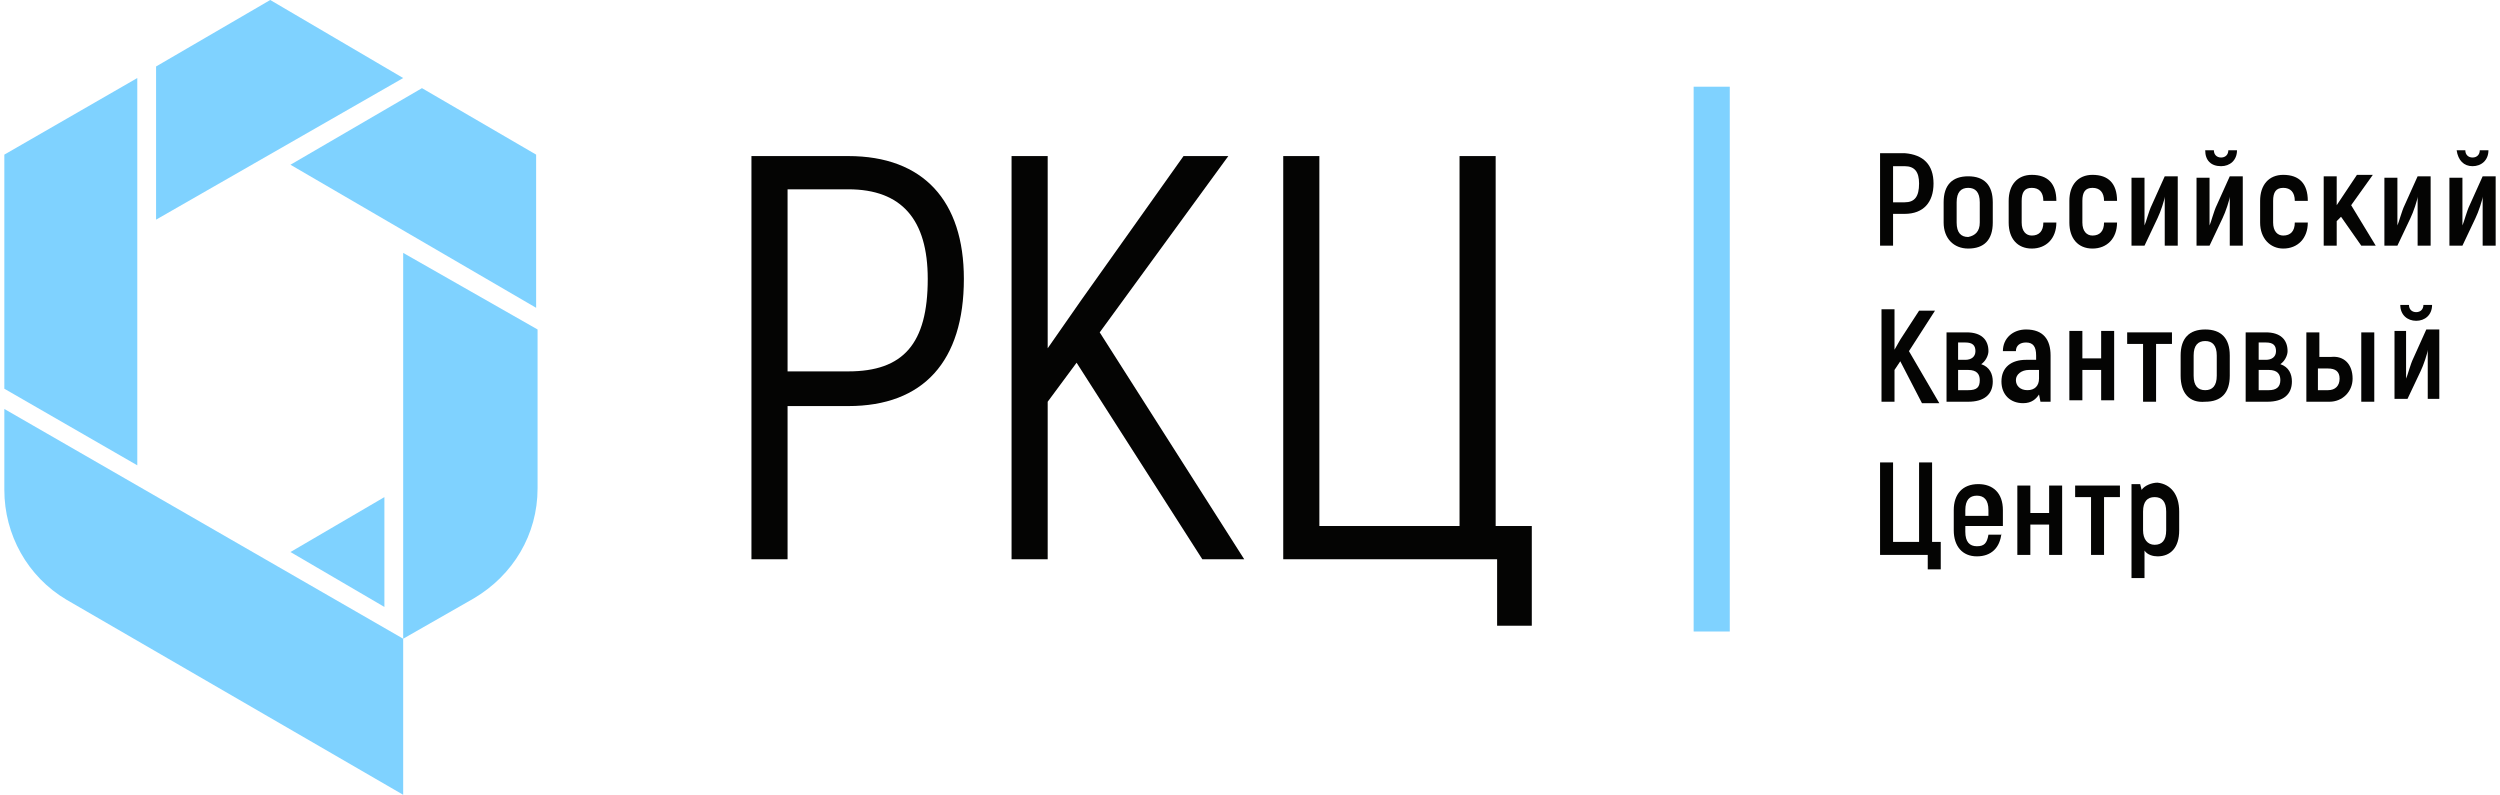
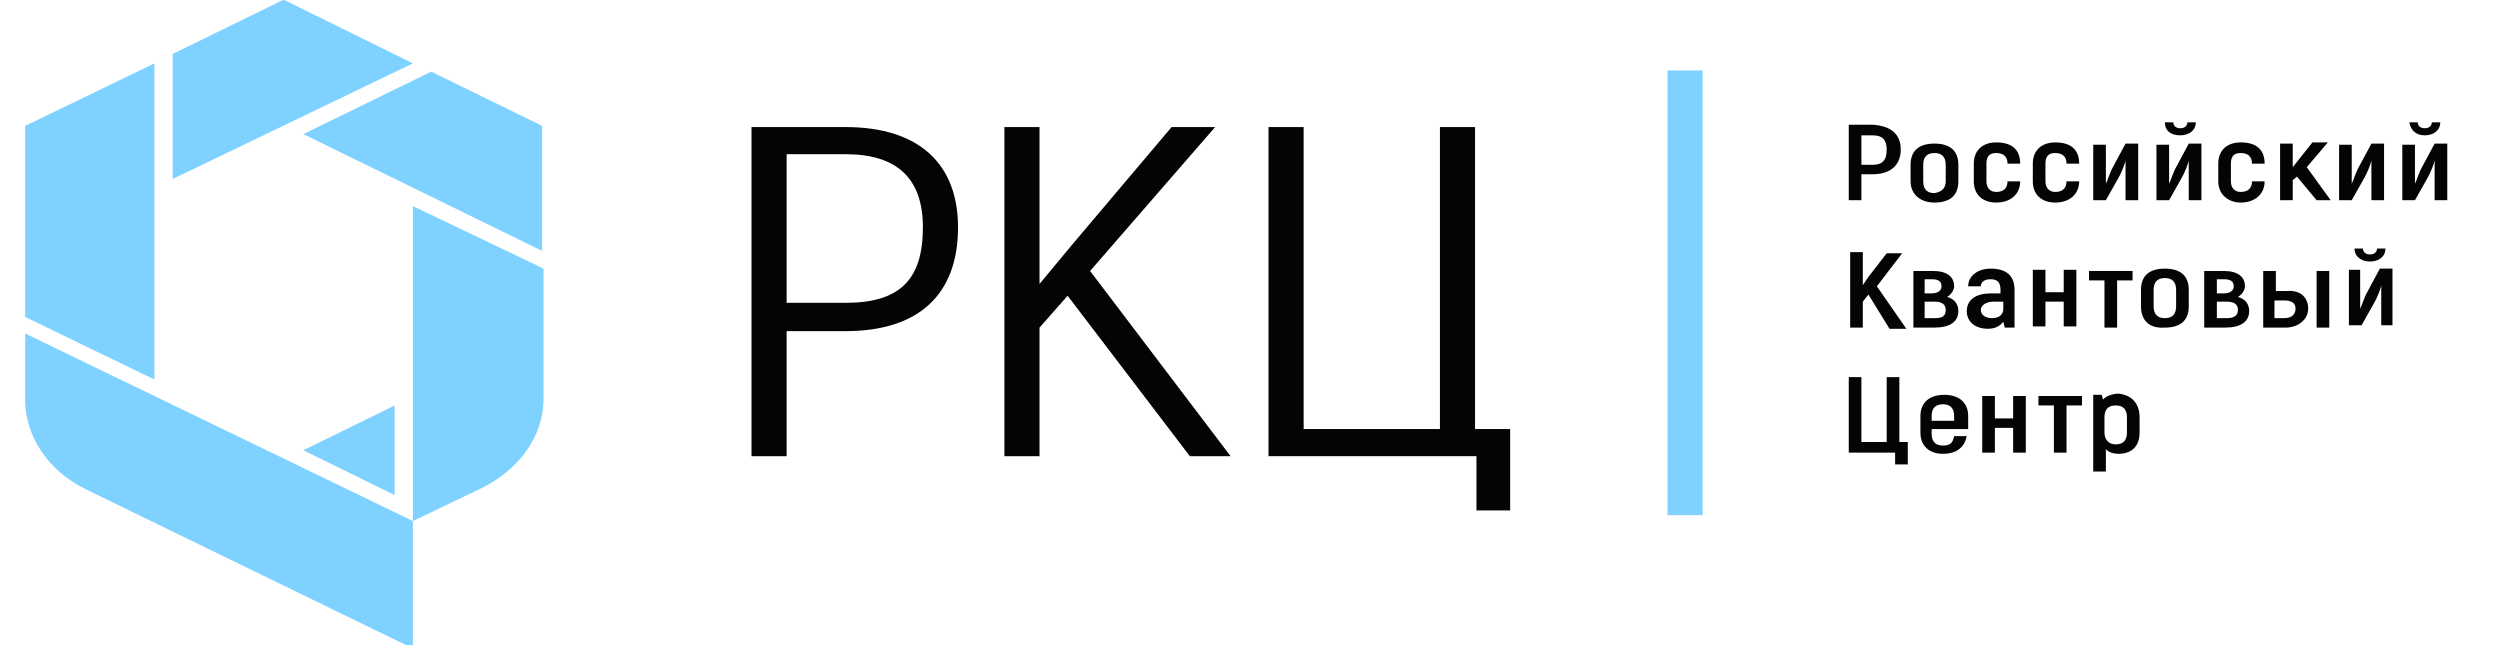
- <svg xmlns="http://www.w3.org/2000/svg" width="173px" height="55px" viewBox="0 0 173 55" version="1.1">
-   <defs />
-   <g id="Page-1" stroke="none" stroke-width="1" fill="none" fill-rule="evenodd">
-     <g id="Index_Desktops_rus" transform="translate(-165, -35)" fill-rule="nonzero">
-       <g id="RQClogo_white_rus" transform="translate(165, 35)">
-         <g id="Group" transform="translate(52, 10)" fill="#040403">
-           <path d="M14.7,9.3 C14.7,15 11.9,18.1 6.7,18.1 L2.5,18.1 L2.5,28.7 L0,28.7 L0,0.8 L6.7,0.8 C11.9,0.8 14.7,3.9 14.7,9.3 Z M12.2,9.3 C12.2,5.2 10.4,3.1 6.7,3.1 L2.5,3.1 L2.5,15.7 L6.7,15.7 C10.5,15.7 12.2,13.8 12.2,9.3 Z" id="Shape" />
-           <polygon id="Shape" points="22.5 15.1 20.5 17.8 20.5 28.7 18 28.7 18 0.8 20.5 0.8 20.5 14.1 22.8 10.8 29.9 0.8 33 0.8 24.1 13 34.1 28.7 31.2 28.7" />
-           <polygon id="Shape" points="51.5 28.7 36.8 28.7 36.8 0.8 39.3 0.8 39.3 26.4 49 26.4 49 0.8 51.5 0.8 51.5 26.4 54 26.4 54 33.3 51.6 33.3 51.6 28.7" />
+ <svg xmlns="http://www.w3.org/2000/svg" width="768px" height="198px" enable-background="new 0 0 768 198" version="1.1" viewBox="0 0 768 198" xml:space="preserve">
+   <path d="m35.92 177.64c0 7.632-6.188 13.819-13.82 13.819s-13.82-6.188-13.82-13.819v-157.3c0-7.632 6.188-13.82 13.82-13.82h30.905c5.304 0 9.91 2.989 12.227 7.374l45.018 71.249 45.584-72.145c2.617-4.156 7.088-6.434 11.661-6.438v-.04h30.905c7.633 0 13.82 6.188 13.82 13.82v157.3c0 7.632-6.188 13.819-13.82 13.819h-10.299l-.025.086-6.673-.001-.018-.085h-6.883l-5.123-.001h-1.761c-.118-.001-.236-.004-.354-.007-.117-.005-.234-.011-.352-.018-7.234-.439-12.966-6.449-12.966-13.794-.017-1.611-.188-4.835-.185-6.552v-62.017c0-7.633 6.188-13.82 13.82-13.82h16.968l.032-.085v-61.005h-9.518l-53.039 83.941c-1.073 1.769-2.563 3.321-4.432 4.498-6.44 4.056-14.948 2.122-19.003-4.318l-53.151-84.121h-9.518z" style="display:none;fill:#58595b" />
+   <path d="m326.88 171.09v-62.017c0-7.633 6.188-13.82 13.819-13.82h16.968l.032-.085v-60.796c-.066 0-.132.001-.199 0l-6.869-.103-73.687 148.67c-2.06 5.049-7.014 8.609-12.799 8.609h-29.742c-7.633 0-13.82-6.195-13.82-13.837v-157.35c0-7.642 6.188-13.836 13.82-13.836s13.82 6.195 13.82 13.836v143.52h7.39l74.16-149.62c2.162-4.386 6.34-7.112 10.861-7.613l-.021-.076v-.04h30.905c7.632 0 13.82 6.188 13.82 13.82v157.3c0 7.632-6.188 13.819-13.82 13.819h-10.302l-.025.086-6.672-.001-.018-.085-13.767-.001c-7.563-.077-13.595-6.251-13.671-13.818-.016-1.61-.187-4.833-.183-6.55z" style="display:none;fill:#58595b" />
+   <path d="m440.99 191.2c-7.633 0-13.82-6.209-13.82-13.867 0-7.659 6.188-13.867 13.82-13.867h49.393v-66.016h-49.393c-7.633 0-13.82-6.188-13.82-13.82s6.188-13.82 13.82-13.82h80.828v-35.901h-80.828c-7.633 0-13.82-6.208-13.82-13.867s6.188-13.867 13.82-13.867h94.648c7.632 0 13.82 6.208 13.82 13.867v157.29c0 7.658-6.188 13.867-13.82 13.867zm-32.795-93.75c7.631 0 13.82-6.188 13.82-13.82s-6.189-13.82-13.82-13.82c-7.632 0-13.82 6.188-13.82 13.82s6.188 13.82 13.82 13.82zm0 93.75c7.631 0 13.82-6.189 13.82-13.82 0-7.632-6.189-13.82-13.82-13.82-7.632 0-13.82 6.188-13.82 13.82 0 7.631 6.188 13.82 13.82 13.82zm0-157.38c7.631 0 13.82-6.188 13.82-13.82s-6.189-13.82-13.82-13.82c-7.632 0-13.82 6.189-13.82 13.82s6.188 13.82 13.82 13.82z" style="display:none;fill:#ffcb05" />
+   <path d="m704.15 171.09v-62.017c0-7.633 6.188-13.82 13.82-13.82h16.968l.032-.085v-61.006h-9.518l-53.038 83.941c-1.074 1.769-2.563 3.321-4.433 4.498-6.439 4.056-14.948 2.122-19.002-4.318l-53.152-84.121h-9.518v143.48c0 7.632-6.188 13.819-13.819 13.819-7.633 0-13.82-6.188-13.82-13.819v-157.3c0-7.632 6.188-13.82 13.82-13.82h30.904c5.305 0 9.91 2.989 12.227 7.374l45.019 71.249 45.584-72.145c2.616-4.156 7.088-6.434 11.661-6.438v-.04h30.904c7.633 0 13.82 6.188 13.82 13.82v157.3c0 7.632-6.188 13.819-13.82 13.819h-10.302l-.024.086-6.673-.001-.019-.085-13.767-.001c-7.563-.077-13.595-6.251-13.671-13.818-.015-1.611-.186-4.834-.183-6.551z" style="display:none;fill:#58595b" />
+   <g transform="matrix(4.316 0 0 3.6236 6.429 -.098842)" style="fill:none">
+     <g id="Index_Desktops_rus" transform="translate(-165,-35)" style="stroke-width:.253">
+       <g id="RQClogo_white_rus" transform="translate(165,35)" style="stroke-width:.253">
+         <g id="Group" transform="translate(52,10)" style="fill:#040403;stroke-width:.253">
+           <path id="Shape" d="m14.7 9.3c0 5.7-2.8 8.8-8 8.8h-4.2v10.6h-2.5v-27.9h6.7c5.2 0 8 3.1 8 8.5zm-2.5 0c0-4.1-1.8-6.2-5.5-6.2h-4.2v12.6h4.2c3.8 0 5.5-1.9 5.5-6.4z" style="stroke-width:.253" />
+           <polygon points="22.8 10.8 29.9 .8 33 .8 24.1 13 34.1 28.7 31.2 28.7 22.5 15.1 20.5 17.8 20.5 28.7 18 28.7 18 .8 20.5 .8 20.5 14.1" style="stroke-width:.253" />
+           <polygon points="51.5 .8 51.5 26.4 54 26.4 54 33.3 51.6 33.3 51.6 28.7 51.5 28.7 36.8 28.7 36.8 .8 39.3 .8 39.3 26.4 49 26.4 49 .8" style="stroke-width:.253" />
        </g>
-         <g id="Group" transform="translate(130, 10)" fill="#040403">
-           <path d="M3.8,2.7 C3.8,4 3.1,4.8 1.8,4.8 L1,4.8 L1,7 L0.1,7 L0.1,0.6 L1.8,0.6 C3.1,0.7 3.8,1.4 3.8,2.7 Z M2.8,2.7 C2.8,1.9 2.5,1.5 1.8,1.5 L1,1.5 L1,4 L1.8,4 C2.5,4 2.8,3.6 2.8,2.7 Z" id="Shape" />
-           <path d="M4.5,5.4 L4.5,4 C4.5,2.8 5.1,2.2 6.2,2.2 C7.3,2.2 7.9,2.8 7.9,4 L7.9,5.4 C7.9,6.6 7.3,7.2 6.2,7.2 C5.2,7.2 4.5,6.5 4.5,5.4 Z M7,5.4 L7,4 C7,3.3 6.7,3 6.2,3 C5.7,3 5.4,3.3 5.4,4 L5.4,5.4 C5.4,6.1 5.7,6.4 6.2,6.4 C6.7,6.3 7,6 7,5.4 Z" id="Shape" />
-           <path d="M9,5.4 L9,3.9 C9,2.8 9.6,2.1 10.6,2.1 C11.7,2.1 12.3,2.7 12.3,3.9 L11.4,3.9 C11.4,3.3 11.1,3 10.6,3 C10.1,3 9.9,3.3 9.9,3.9 L9.9,5.4 C9.9,6 10.2,6.3 10.6,6.3 C11.1,6.3 11.4,6 11.4,5.4 L12.3,5.4 C12.3,6.5 11.6,7.2 10.6,7.2 C9.6,7.2 9,6.5 9,5.4 Z" id="Shape" />
-           <path d="M13.2,5.4 L13.2,3.9 C13.2,2.8 13.8,2.1 14.8,2.1 C15.9,2.1 16.5,2.7 16.5,3.9 L15.6,3.9 C15.6,3.3 15.3,3 14.8,3 C14.3,3 14.1,3.3 14.1,3.9 L14.1,5.4 C14.1,6 14.4,6.3 14.8,6.3 C15.3,6.3 15.6,6 15.6,5.4 L16.5,5.4 C16.5,6.5 15.8,7.2 14.8,7.2 C13.8,7.2 13.2,6.5 13.2,5.4 Z" id="Shape" />
-           <path d="M17.5,2.3 L18.4,2.3 L18.4,4.3 C18.4,4.7 18.4,5.1 18.4,5.6 C18.5,5.4 18.7,4.6 18.9,4.2 L19.8,2.2 L20.7,2.2 L20.7,7 L19.8,7 L19.8,5.2 C19.8,4.7 19.8,4.1 19.8,3.6 C19.8,3.8 19.5,4.7 19.3,5.1 L18.4,7 L17.5,7 L17.5,2.3 Z" id="Shape" />
-           <path d="M22,2.3 L22.9,2.3 L22.9,4.3 C22.9,4.7 22.9,5.1 22.9,5.6 C23,5.4 23.2,4.6 23.4,4.2 L24.3,2.2 L25.2,2.2 L25.2,7 L24.3,7 L24.3,5.2 C24.3,4.7 24.3,4.1 24.3,3.6 C24.3,3.8 24,4.7 23.8,5.1 L22.9,7 L22,7 L22,2.3 Z M22.6,0.4 L23.2,0.4 C23.2,0.7 23.4,0.9 23.7,0.9 C24,0.9 24.2,0.7 24.2,0.4 L24.8,0.4 C24.8,1.1 24.3,1.5 23.7,1.5 C23,1.5 22.6,1.1 22.6,0.4 Z" id="Shape" />
-           <path d="M26.4,5.4 L26.4,3.9 C26.4,2.8 27,2.1 28,2.1 C29.1,2.1 29.7,2.7 29.7,3.9 L28.8,3.9 C28.8,3.3 28.5,3 28,3 C27.5,3 27.3,3.3 27.3,3.9 L27.3,5.4 C27.3,6 27.6,6.3 28,6.3 C28.5,6.3 28.8,6 28.8,5.4 L29.7,5.4 C29.7,6.5 29,7.2 28,7.2 C27.1,7.2 26.4,6.5 26.4,5.4 Z" id="Shape" />
-           <polygon id="Shape" points="32 5 31.7 5.3 31.7 7 30.8 7 30.8 2.2 31.7 2.2 31.7 4.2 32.3 3.3 33.1 2.1 34.2 2.1 32.7 4.2 34.4 7 33.4 7" />
-           <path d="M35,2.3 L35.9,2.3 L35.9,4.3 C35.9,4.7 35.9,5.1 35.9,5.6 C36,5.4 36.2,4.6 36.4,4.2 L37.3,2.2 L38.2,2.2 L38.2,7 L37.3,7 L37.3,5.2 C37.3,4.7 37.3,4.1 37.3,3.6 C37.3,3.8 37,4.7 36.8,5.1 L35.9,7 L35,7 L35,2.3 Z" id="Shape" />
-           <path d="M39.5,2.3 L40.4,2.3 L40.4,4.3 C40.4,4.7 40.4,5.1 40.4,5.6 C40.5,5.4 40.7,4.6 40.9,4.2 L41.8,2.2 L42.7,2.2 L42.7,7 L41.8,7 L41.8,5.2 C41.8,4.7 41.8,4.1 41.8,3.6 C41.8,3.8 41.5,4.7 41.3,5.1 L40.4,7 L39.5,7 L39.5,2.3 Z M40,0.4 L40.6,0.4 C40.6,0.7 40.8,0.9 41.1,0.9 C41.4,0.9 41.6,0.7 41.6,0.4 L42.2,0.4 C42.2,1.1 41.7,1.5 41.1,1.5 C40.5,1.5 40.1,1.1 40,0.4 Z" id="Shape" />
-           <polygon id="Shape" points="1.5 15 1.1 15.6 1.1 17.8 0.2 17.8 0.2 11.4 1.1 11.4 1.1 14.2 1.5 13.5 2.8 11.5 3.9 11.5 2.1 14.3 4.2 17.9 3 17.9" />
-           <path d="M7.9,16.4 C7.9,17.3 7.3,17.8 6.2,17.8 L4.7,17.8 L4.7,13 L6.1,13 C7.1,13 7.6,13.5 7.6,14.3 C7.6,14.6 7.4,15 7.1,15.2 C7.7,15.4 7.9,15.9 7.9,16.4 Z M5.5,14.9 L6,14.9 C6.4,14.9 6.7,14.7 6.7,14.3 C6.7,13.9 6.5,13.7 6,13.7 L5.5,13.7 L5.5,14.9 Z M7,16.3 C7,15.9 6.8,15.6 6.2,15.6 L5.5,15.6 L5.5,17 L6.2,17 C6.8,17 7,16.8 7,16.3 Z" id="Shape" />
-           <path d="M11.9,14.6 L11.9,17.8 L11.2,17.8 L11.1,17.3 C10.9,17.6 10.6,17.9 10,17.9 C9.1,17.9 8.5,17.3 8.5,16.4 C8.5,15.4 9.2,14.9 10.2,14.9 L10.9,14.9 L10.9,14.6 C10.9,14 10.7,13.7 10.2,13.7 C9.8,13.7 9.5,13.9 9.5,14.3 L8.6,14.3 C8.6,13.4 9.3,12.8 10.2,12.8 C11.4,12.8 11.9,13.5 11.9,14.6 Z M11.1,15.6 L10.4,15.6 C9.9,15.6 9.5,15.9 9.5,16.3 C9.5,16.7 9.8,17 10.3,17 C10.8,17 11.1,16.7 11.1,16.2 L11.1,15.6 Z" id="Shape" />
-           <polygon id="Shape" points="16.3 12.9 16.3 17.7 15.4 17.7 15.4 15.6 14.1 15.6 14.1 17.7 13.2 17.7 13.2 12.9 14.1 12.9 14.1 14.8 15.4 14.8 15.4 12.9" />
-           <polygon id="Shape" points="20.3 13.8 19.2 13.8 19.2 17.8 18.3 17.8 18.3 13.8 17.2 13.8 17.2 13 20.3 13" />
-           <path d="M20.9,16 L20.9,14.6 C20.9,13.4 21.5,12.8 22.6,12.8 C23.7,12.8 24.3,13.4 24.3,14.6 L24.3,16 C24.3,17.2 23.7,17.8 22.6,17.8 C21.5,17.9 20.9,17.2 20.9,16 Z M23.4,16 L23.4,14.6 C23.4,13.9 23.1,13.6 22.6,13.6 C22.1,13.6 21.8,13.9 21.8,14.6 L21.8,16 C21.8,16.7 22.1,17 22.6,17 C23.1,17 23.4,16.7 23.4,16 Z" id="Shape" />
-           <path d="M28.6,16.4 C28.6,17.3 28,17.8 26.9,17.8 L25.4,17.8 L25.4,13 L26.8,13 C27.8,13 28.3,13.5 28.3,14.3 C28.3,14.6 28.1,15 27.8,15.2 C28.4,15.4 28.6,15.9 28.6,16.4 Z M26.3,14.9 L26.8,14.9 C27.2,14.9 27.5,14.7 27.5,14.3 C27.5,13.9 27.3,13.7 26.8,13.7 L26.3,13.7 L26.3,14.9 Z M27.8,16.3 C27.8,15.9 27.6,15.6 27,15.6 L26.3,15.6 L26.3,17 L27,17 C27.5,17 27.8,16.8 27.8,16.3 Z" id="Shape" />
-           <path d="M32.8,16.2 C32.8,17.1 32.1,17.8 31.2,17.8 L29.6,17.8 L29.6,13 L30.5,13 L30.5,14.7 L31.3,14.7 C32.2,14.6 32.8,15.2 32.8,16.2 Z M31.9,16.2 C31.9,15.7 31.6,15.5 31.1,15.5 L30.4,15.5 L30.4,17 L31.1,17 C31.6,17 31.9,16.7 31.9,16.2 Z M34.3,13 L34.3,17.8 L33.4,17.8 L33.4,13 L34.3,13 Z" id="Shape" />
-           <path d="M35.6,12.9 L36.5,12.9 L36.5,14.9 C36.5,15.3 36.5,15.7 36.5,16.2 C36.6,16 36.8,15.2 37,14.8 L37.9,12.8 L38.8,12.8 L38.8,17.6 L38,17.6 L38,15.8 C38,15.3 38,14.7 38,14.2 C38,14.4 37.7,15.3 37.5,15.7 L36.6,17.6 L35.7,17.6 L35.7,12.9 L35.6,12.9 Z M36.1,11.1 L36.7,11.1 C36.7,11.4 36.9,11.6 37.2,11.6 C37.5,11.6 37.7,11.4 37.7,11.1 L38.3,11.1 C38.3,11.8 37.8,12.2 37.2,12.2 C36.6,12.2 36.1,11.8 36.1,11.1 Z" id="Shape" />
-           <polygon id="Shape" points="3.4 28.4 0.1 28.4 0.1 22 1 22 1 27.5 2.8 27.5 2.8 22 3.7 22 3.7 27.5 4.3 27.5 4.3 29.4 3.4 29.4" />
-           <path d="M8.5,26.9 C8.4,27.9 7.8,28.5 6.8,28.5 C5.8,28.5 5.2,27.8 5.2,26.7 L5.2,25.3 C5.2,24.2 5.8,23.5 6.9,23.5 C7.9,23.5 8.6,24.1 8.6,25.3 L8.6,26.4 L6,26.4 L6,26.8 C6,27.5 6.3,27.8 6.8,27.8 C7.3,27.8 7.5,27.6 7.6,27 L8.5,27 L8.5,26.9 Z M6,25.3 L6,25.7 L7.6,25.7 L7.6,25.3 C7.6,24.6 7.3,24.3 6.8,24.3 C6.3,24.3 6,24.6 6,25.3 Z" id="Shape" />
-           <polygon id="Shape" points="12.7 23.6 12.7 28.4 11.8 28.4 11.8 26.3 10.5 26.3 10.5 28.4 9.6 28.4 9.6 23.6 10.5 23.6 10.5 25.5 11.8 25.5 11.8 23.6" />
-           <polygon id="Shape" points="16.7 24.4 15.6 24.4 15.6 28.4 14.7 28.4 14.7 24.4 13.6 24.4 13.6 23.6 16.7 23.6" />
-           <path d="M20.8,25.4 L20.8,26.7 C20.8,27.9 20.2,28.5 19.3,28.5 C19,28.5 18.6,28.4 18.4,28.1 L18.4,30 L17.5,30 L17.5,23.5 L18.1,23.5 L18.2,23.9 C18.4,23.6 18.9,23.4 19.3,23.4 C20.2,23.5 20.8,24.2 20.8,25.4 Z M19.9,25.4 C19.9,24.7 19.6,24.4 19.1,24.4 C18.6,24.4 18.3,24.7 18.3,25.4 L18.3,26.7 C18.3,27.3 18.6,27.7 19.1,27.7 C19.6,27.7 19.9,27.4 19.9,26.7 L19.9,25.4 Z" id="Shape" />
+         <g transform="translate(130,10)" style="fill:#040403;stroke-width:.253">
+           <path d="m3.8 2.7c0 1.3-.7 2.1-2 2.1h-.8v2.2h-.9v-6.4h1.7c1.3.1 2 .8 2 2.1zm-1 0c0-.8-.3-1.2-1-1.2h-.8v2.5h.8c.7 0 1-.4 1-1.3z" style="stroke-width:.253" />
+           <path d="m4.5 5.4v-1.4c0-1.2.6-1.8 1.7-1.8s1.7.6 1.7 1.8v1.4c0 1.2-.6 1.8-1.7 1.8-1 0-1.7-.7-1.7-1.8zm2.5 0v-1.4c0-.7-.3-1-.8-1s-.8.3-.8 1v1.4c0 .7.3 1 .8 1 .5-.1.8-.4.8-1z" style="stroke-width:.253" />
+           <path d="m9 5.4v-1.5c0-1.1.6-1.8 1.6-1.8 1.1 0 1.7.6 1.7 1.8h-.9c0-.6-.3-.9-.8-.9s-.7.3-.7.9v1.5c0 .6.3.9.7.9.5 0 .8-.3.8-.9h.9c0 1.1-.7 1.8-1.7 1.8s-1.6-.7-1.6-1.8z" style="stroke-width:.253" />
+           <path d="m13.2 5.4v-1.5c0-1.1.6-1.8 1.6-1.8 1.1 0 1.7.6 1.7 1.8h-.9c0-.6-.3-.9-.8-.9s-.7.3-.7.9v1.5c0 .6.3.9.7.9.5 0 .8-.3.8-.9h.9c0 1.1-.7 1.8-1.7 1.8s-1.6-.7-1.6-1.8z" style="stroke-width:.253" />
+           <path d="m17.5 2.3h.9v2 1.3c.1-.2.3-1 .5-1.4l.9-2h.9v4.8h-.9v-1.8-1.6c0 .2-.3 1.1-.5 1.5l-.9 1.9h-.9z" style="stroke-width:.253" />
+           <path d="m22 2.3h.9v2 1.3c.1-.2.3-1 .5-1.4l.9-2h.9v4.8h-.9v-1.8-1.6c0 .2-.3 1.1-.5 1.5l-.9 1.9h-.9zm.6-1.9h.6c0 .3.2.5.5.5s.5-.2.5-.5h.6c0 .7-.5 1.1-1.1 1.1-.7 0-1.1-.4-1.1-1.1z" style="stroke-width:.253" />
+           <path d="m26.4 5.4v-1.5c0-1.1.6-1.8 1.6-1.8 1.1 0 1.7.6 1.7 1.8h-.9c0-.6-.3-.9-.8-.9s-.7.3-.7.9v1.5c0 .6.3.9.7.9.5 0 .8-.3.8-.9h.9c0 1.1-.7 1.8-1.7 1.8-.9 0-1.6-.7-1.6-1.8z" style="stroke-width:.253" />
+           <polygon points="32.3 3.3 33.1 2.1 34.2 2.1 32.7 4.2 34.4 7 33.4 7 32 5 31.7 5.3 31.7 7 30.8 7 30.8 2.2 31.7 2.2 31.7 4.2" style="stroke-width:.253" />
+           <path d="m35 2.3h.9v2 1.3c.1-.2.3-1 .5-1.4l.9-2h.9v4.8h-.9v-1.8-1.6c0 .2-.3 1.1-.5 1.5l-.9 1.9h-.9z" style="stroke-width:.253" />
+           <path d="m39.5 2.3h.9v2 1.3c.1-.2.3-1 .5-1.4l.9-2h.9v4.8h-.9v-1.8-1.6c0 .2-.3 1.1-.5 1.5l-.9 1.9h-.9zm.5-1.9h.6c0 .3.2.5.5.5s.5-.2.5-.5h.6c0 .7-.5 1.1-1.1 1.1s-1-.4-1.1-1.1z" style="stroke-width:.253" />
+           <polygon points="1.5 13.5 2.8 11.5 3.9 11.5 2.1 14.3 4.2 17.9 3 17.9 1.5 15 1.1 15.6 1.1 17.8 .2 17.8 .2 11.4 1.1 11.4 1.1 14.2" style="stroke-width:.253" />
+           <path d="m7.9 16.4c0 .9-.6 1.4-1.7 1.4h-1.5v-4.8h1.4c1 0 1.5.5 1.5 1.3 0 .3-.2.7-.5.9.6.2.8.7.8 1.2zm-2.4-1.5h.5c.4 0 .7-.2.7-.6s-.2-.6-.7-.6h-.5zm1.5 1.4c0-.4-.2-.7-.8-.7h-.7v1.4h.7c.6 0 .8-.2.8-.7z" style="stroke-width:.253" />
+           <path d="m11.9 14.6v3.2h-.7l-.1-.5c-.2.3-.5.6-1.1.6-.9 0-1.5-.6-1.5-1.5 0-1 .7-1.5 1.7-1.5h.7v-.3c0-.6-.2-.9-.7-.9-.4 0-.7.2-.7.6h-.9c0-.9.7-1.5 1.6-1.5 1.2 0 1.7.7 1.7 1.8zm-.8 1h-.7c-.5 0-.9.3-.9.7s.3.7.8.7.8-.3.8-.8z" style="stroke-width:.253" />
+           <polygon points="15.4 14.8 15.4 12.9 16.3 12.9 16.3 17.7 15.4 17.7 15.4 15.6 14.1 15.6 14.1 17.7 13.2 17.7 13.2 12.9 14.1 12.9 14.1 14.8" style="stroke-width:.253" />
+           <polygon points="17.2 13 20.3 13 20.3 13.8 19.2 13.8 19.2 17.8 18.3 17.8 18.3 13.8 17.2 13.8" style="stroke-width:.253" />
+           <path d="m20.9 16v-1.4c0-1.2.6-1.8 1.7-1.8s1.7.6 1.7 1.8v1.4c0 1.2-.6 1.8-1.7 1.8-1.1.1-1.7-.6-1.7-1.8zm2.5 0v-1.4c0-.7-.3-1-.8-1s-.8.3-.8 1v1.4c0 .7.3 1 .8 1s.8-.3.8-1z" style="stroke-width:.253" />
+           <path d="m28.6 16.4c0 .9-.6 1.4-1.7 1.4h-1.5v-4.8h1.4c1 0 1.5.5 1.5 1.3 0 .3-.2.7-.5.9.6.2.8.7.8 1.2zm-2.3-1.5h.5c.4 0 .7-.2.7-.6s-.2-.6-.7-.6h-.5zm1.5 1.4c0-.4-.2-.7-.8-.7h-.7v1.4h.7c.5 0 .8-.2.8-.7z" style="stroke-width:.253" />
+           <path d="m32.8 16.2c0 .9-.7 1.6-1.6 1.6h-1.6v-4.8h.9v1.7h.8c.9-.1 1.5.5 1.5 1.5zm-.9 0c0-.5-.3-.7-.8-.7h-.7v1.5h.7c.5 0 .8-.3.8-.8zm2.4-3.2v4.8h-.9v-4.8z" style="stroke-width:.253" />
+           <path d="m35.6 12.9h.9v2 1.3c.1-.2.3-1 .5-1.4l.9-2h.9v4.8h-.8v-1.8-1.6c0 .2-.3 1.1-.5 1.5l-.9 1.9h-.9v-4.7zm.5-1.8h.6c0 .3.2.5.5.5s.5-.2.5-.5h.6c0 .7-.5 1.1-1.1 1.1s-1.1-.4-1.1-1.1z" style="stroke-width:.253" />
+           <polygon points="4.3 29.4 3.4 29.4 3.4 28.4 .1 28.4 .1 22 1 22 1 27.5 2.8 27.5 2.8 22 3.7 22 3.7 27.5 4.3 27.5" style="stroke-width:.253" />
+           <path d="m8.5 26.9c-.1 1-.7 1.6-1.7 1.6s-1.6-.7-1.6-1.8v-1.4c0-1.1.6-1.8 1.7-1.8 1 0 1.7.6 1.7 1.8v1.1h-2.6v.4c0 .7.3 1 .8 1s.7-.2.8-.8h.9zm-2.5-1.6v.4h1.6v-.4c0-.7-.3-1-.8-1s-.8.3-.8 1z" style="stroke-width:.253" />
+           <polygon points="11.8 25.5 11.8 23.6 12.7 23.6 12.7 28.4 11.8 28.4 11.8 26.3 10.5 26.3 10.5 28.4 9.6 28.4 9.6 23.6 10.5 23.6 10.5 25.5" style="stroke-width:.253" />
+           <polygon points="13.6 23.6 16.7 23.6 16.7 24.4 15.6 24.4 15.6 28.4 14.7 28.4 14.7 24.4 13.6 24.4" style="stroke-width:.253" />
+           <path d="m20.8 25.4v1.3c0 1.2-.6 1.8-1.5 1.8-.3 0-.7-.1-.9-.4v1.9h-.9v-6.5h.6l.1.4c.2-.3.7-.5 1.1-.5.9.1 1.5.8 1.5 2zm-.9 0c0-.7-.3-1-.8-1s-.8.3-.8 1v1.3c0 .6.3 1 .8 1s.8-.3.8-1z" style="stroke-width:.253" />
        </g>
-         <rect id="Rectangle-path" fill="#7FD2FF" x="117.2" y="6" width="2.5" height="37.7" />
-         <g id="Group" fill="#7FD2FF">
-           <path d="M0.3,33.9 L0.3,28.3 L27.9,44.2 L27.9,55 L4.6,41.5 C1.9,39.9 0.3,37 0.3,33.9 Z" id="Shape" />
-           <polygon id="Shape" points="10.8 15.2 27.9 5.4 18.7 0 10.8 4.6" />
-           <polygon id="Shape" points="26.6 34.4 20.1 38.2 26.6 42" />
-           <polygon id="Shape" points="9.5 32.2 9.5 5.4 0.3 10.7 0.3 26.9" />
-           <path d="M27.9,17.5 L27.9,44.2 L32.8,41.4 C35.5,39.8 37.2,37 37.2,33.8 L37.2,22.8 L27.9,17.5 Z" id="Shape" />
-           <polygon id="Shape" points="20.1 11.4 37.1 21.3 37.1 10.7 29.2 6.1" />
+         <rect id="Rectangle-path" x="117.2" y="6" width="2.5" height="37.7" style="fill:#7fd2ff;stroke-width:.253" />
+         <g style="fill:#7fd2ff;stroke-width:.253">
+           <path d="m.3 33.9v-5.6l27.6 15.9v10.8l-23.3-13.5c-2.7-1.6-4.3-4.5-4.3-7.6z" style="stroke-width:.253" />
+           <polygon points="18.7 0 10.8 4.6 10.8 15.2 27.9 5.4" style="stroke-width:.253" />
+           <polygon points="20.1 38.2 26.6 42 26.6 34.4" style="stroke-width:.253" />
+           <polygon points=".3 10.7 .3 26.9 9.5 32.2 9.5 5.4" style="stroke-width:.253" />
+           <path d="m27.9 17.5v26.7l4.9-2.8c2.7-1.6 4.4-4.4 4.4-7.6v-11z" style="stroke-width:.253" />
+           <polygon points="37.1 10.7 29.2 6.1 20.1 11.4 37.1 21.3" style="stroke-width:.253" />
        </g>
      </g>
    </g>
  </g>
</svg>
